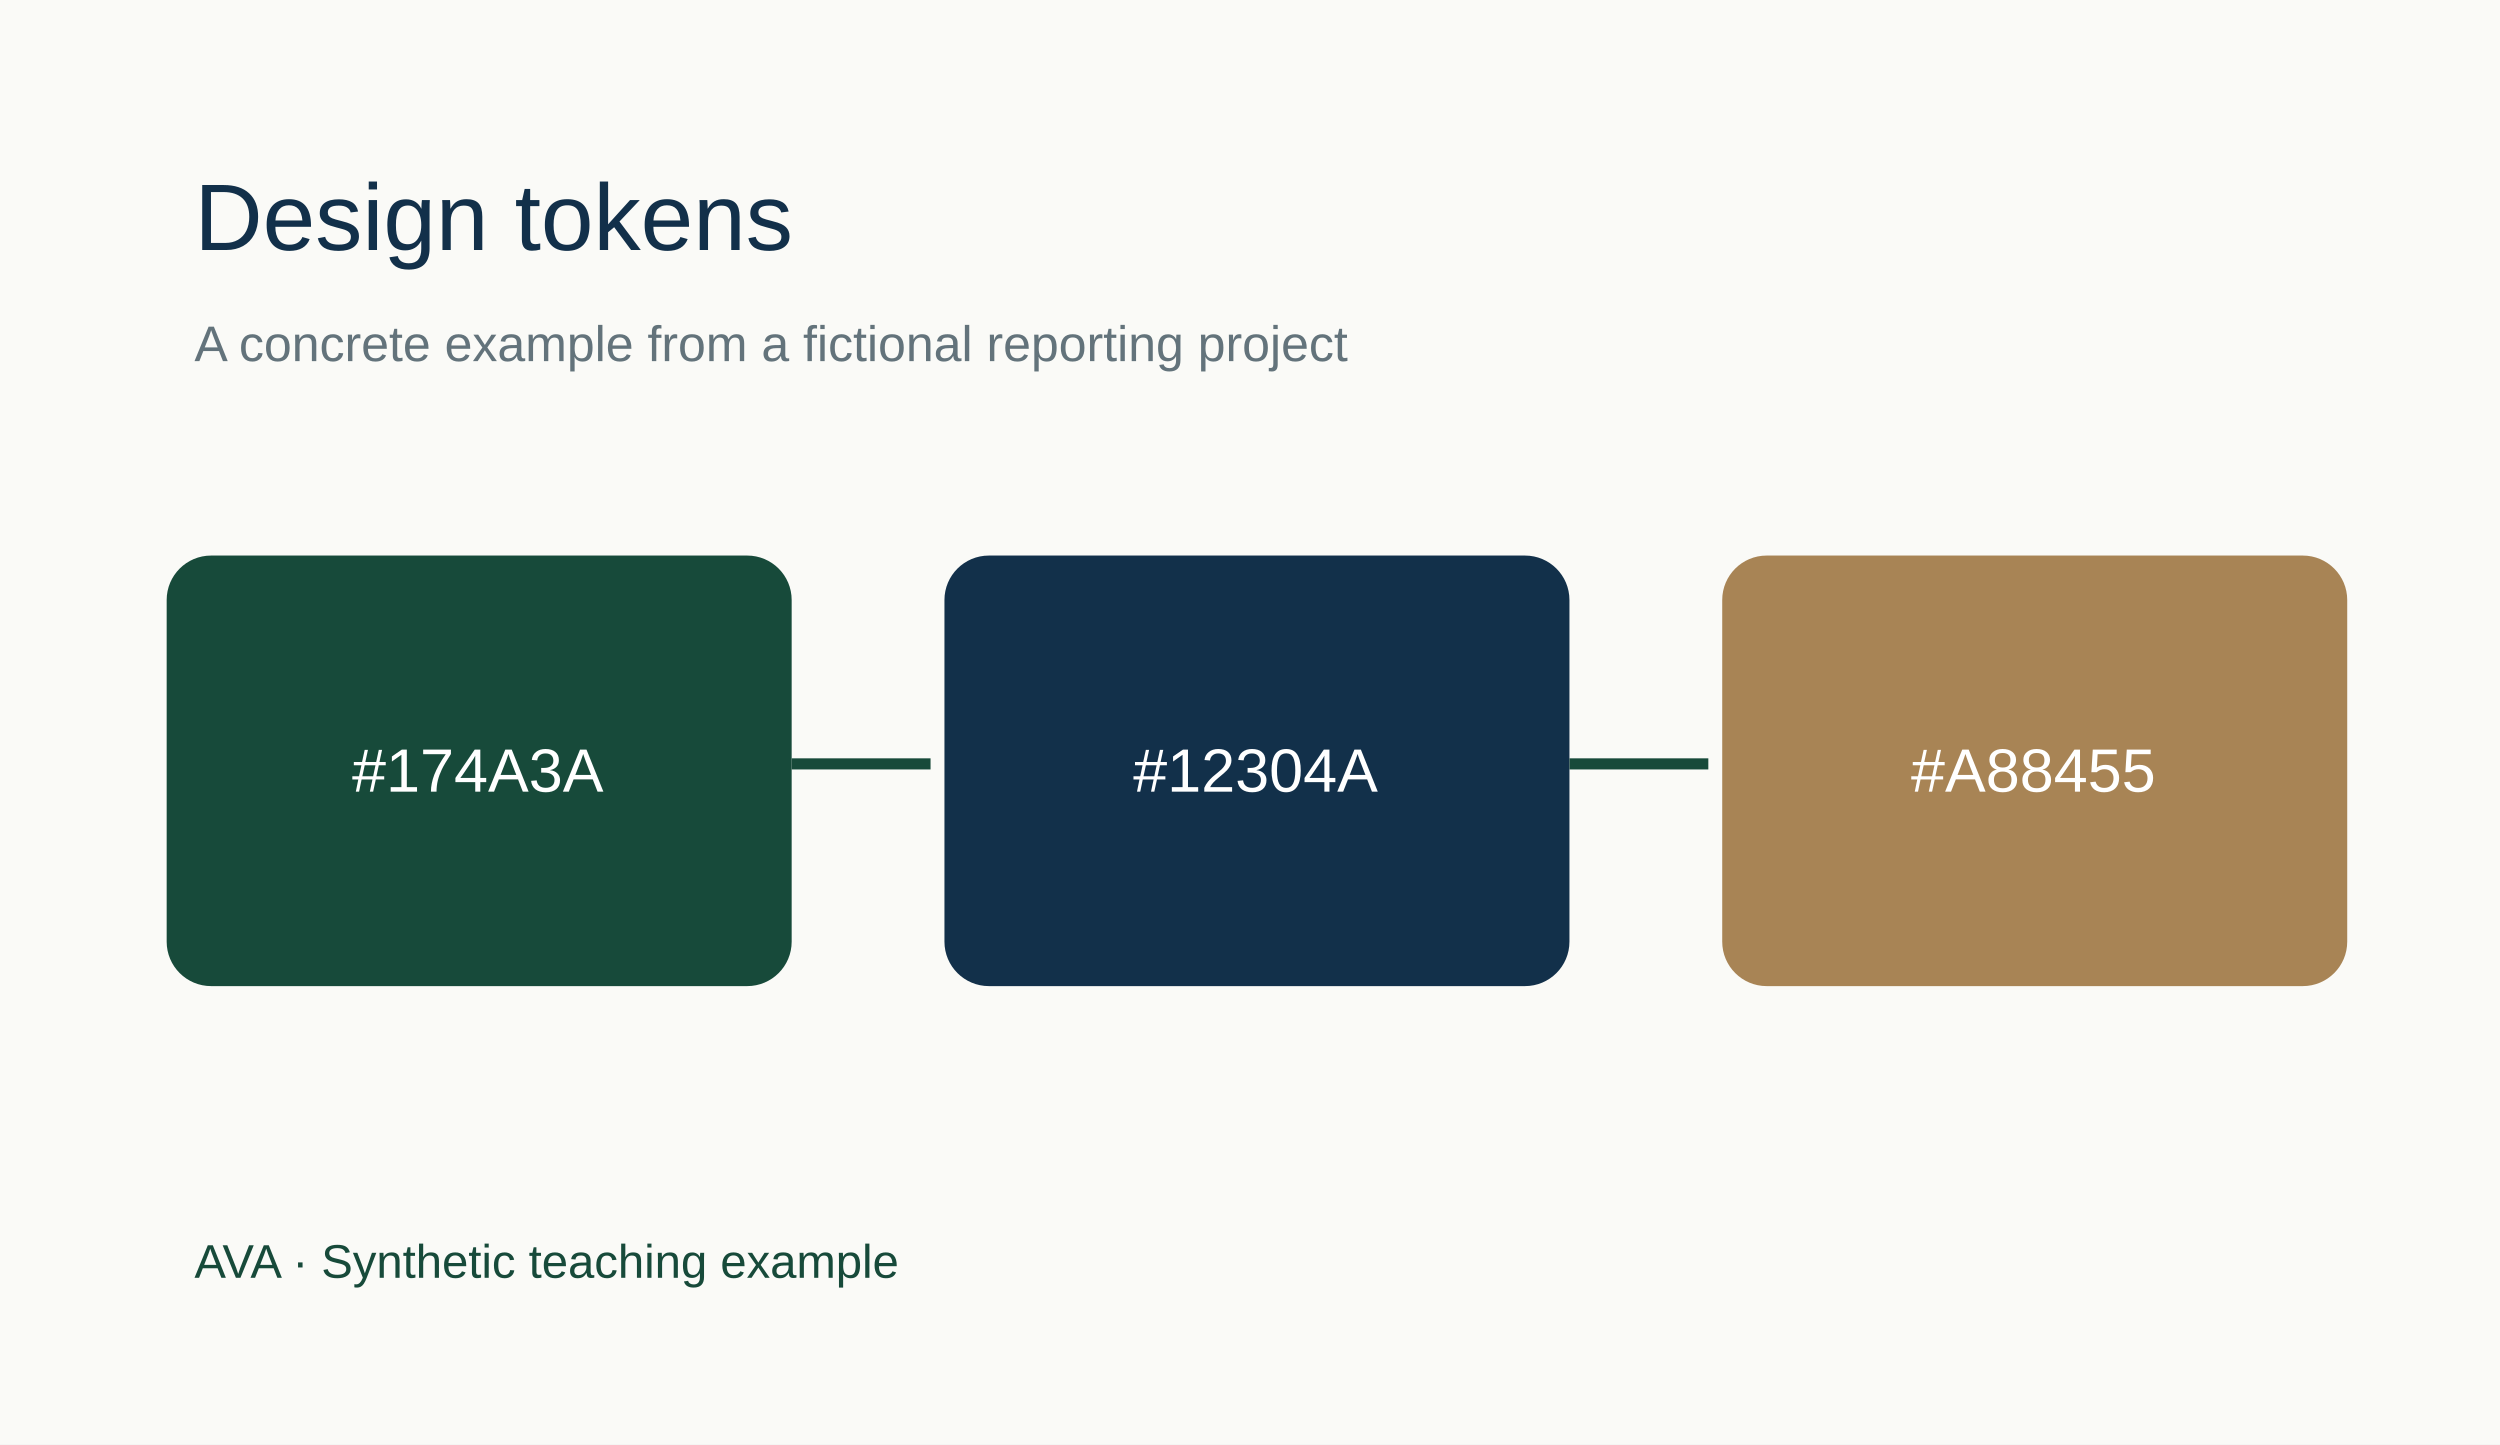
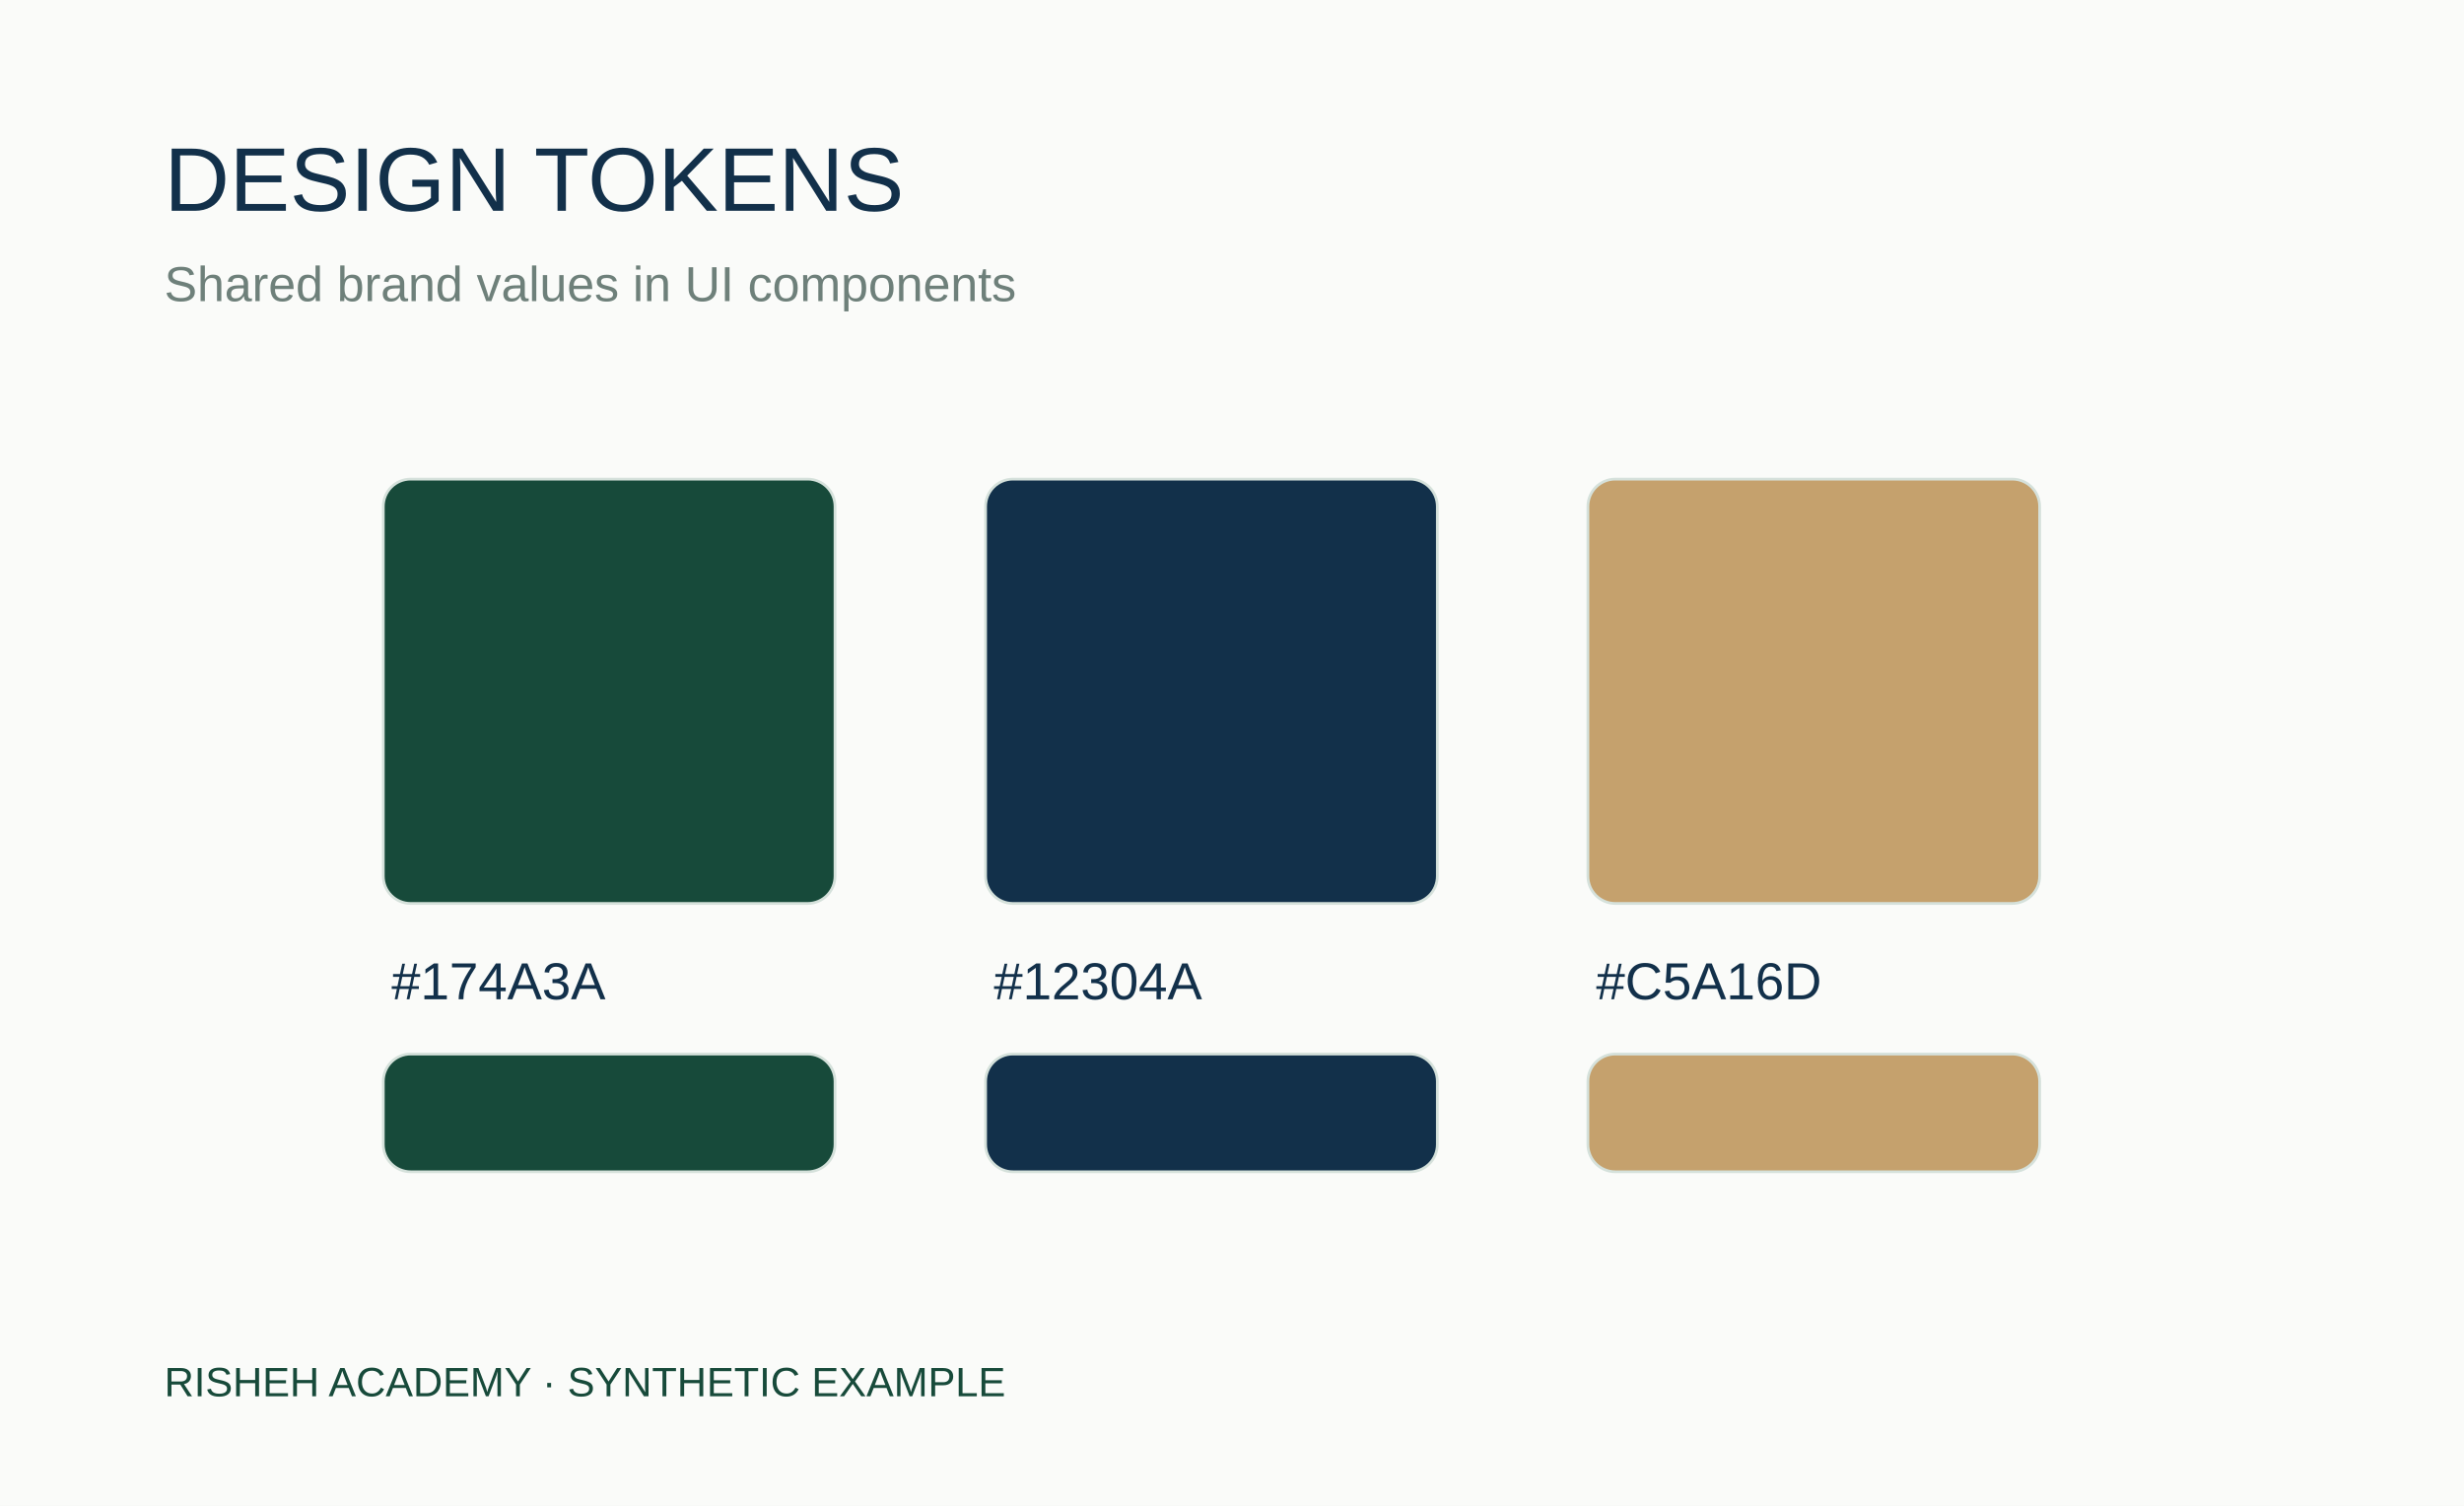
- <svg xmlns="http://www.w3.org/2000/svg" viewBox="0 0 900 520" role="img" aria-label="Design tokens concrete illustrated example">
-   <rect width="900" height="520" fill="#FAFAF7" />
-   <text x="70" y="90" font-size="34" font-family="Arial" fill="#12304A">Design tokens</text>
-   <text x="70" y="130" font-size="18" font-family="Arial" fill="#63737B">A concrete example from a fictional reporting project</text>
-   <rect x="60" y="200" width="225" height="155" rx="16" fill="#174A3A" />
-   <text x="172" y="285" text-anchor="middle" font-family="Arial" font-size="22" fill="white">#174A3A</text>
-   <rect x="340" y="200" width="225" height="155" rx="16" fill="#12304A" />
-   <text x="452" y="285" text-anchor="middle" font-family="Arial" font-size="22" fill="white">#12304A</text>
-   <rect x="620" y="200" width="225" height="155" rx="16" fill="#A88455" />
-   <text x="732" y="285" text-anchor="middle" font-family="Arial" font-size="22" fill="white">#A88455</text>
-   <path d="M285 275H335 M565 275H615" stroke="#174A3A" stroke-width="4" />
-   <text x="70" y="460" font-family="Arial" font-size="17" fill="#174A3A">AVA · Synthetic teaching example</text>
+ <svg xmlns="http://www.w3.org/2000/svg" viewBox="0 0 900 550" role="img" aria-label="Design tokens detailed visual example">
+   <rect width="900" height="550" fill="#FAFBF9" />
+   <text x="60" y="77" font-size="33" fill="#12304A" font-family="Arial">DESIGN TOKENS</text>
+   <text x="60" y="110" font-size="18" fill="#6E807A" font-family="Arial">Shared brand values in UI components</text>
+   <rect x="140" y="175" width="165" height="155" rx="10" fill="#174A3A" stroke="#D5E1DB" />
+   <text x="143" y="365" font-size="19" fill="#12304A" font-family="Arial">#174A3A</text>
+   <rect x="140" y="385" width="165" height="43" rx="10" fill="#174A3A" stroke="#D5E1DB" />
+   <rect x="360" y="175" width="165" height="155" rx="10" fill="#12304A" stroke="#D5E1DB" />
+   <text x="363" y="365" font-size="19" fill="#12304A" font-family="Arial">#12304A</text>
+   <rect x="360" y="385" width="165" height="43" rx="10" fill="#12304A" stroke="#D5E1DB" />
+   <rect x="580" y="175" width="165" height="155" rx="10" fill="#C5A16D" stroke="#D5E1DB" />
+   <text x="583" y="365" font-size="19" fill="#12304A" font-family="Arial">#C5A16D</text>
+   <rect x="580" y="385" width="165" height="43" rx="10" fill="#C5A16D" stroke="#D5E1DB" />
+   <text x="60" y="510" font-size="15" fill="#174A3A" font-family="Arial">RISHEH ACADEMY · SYNTHETIC EXAMPLE</text>
</svg>
